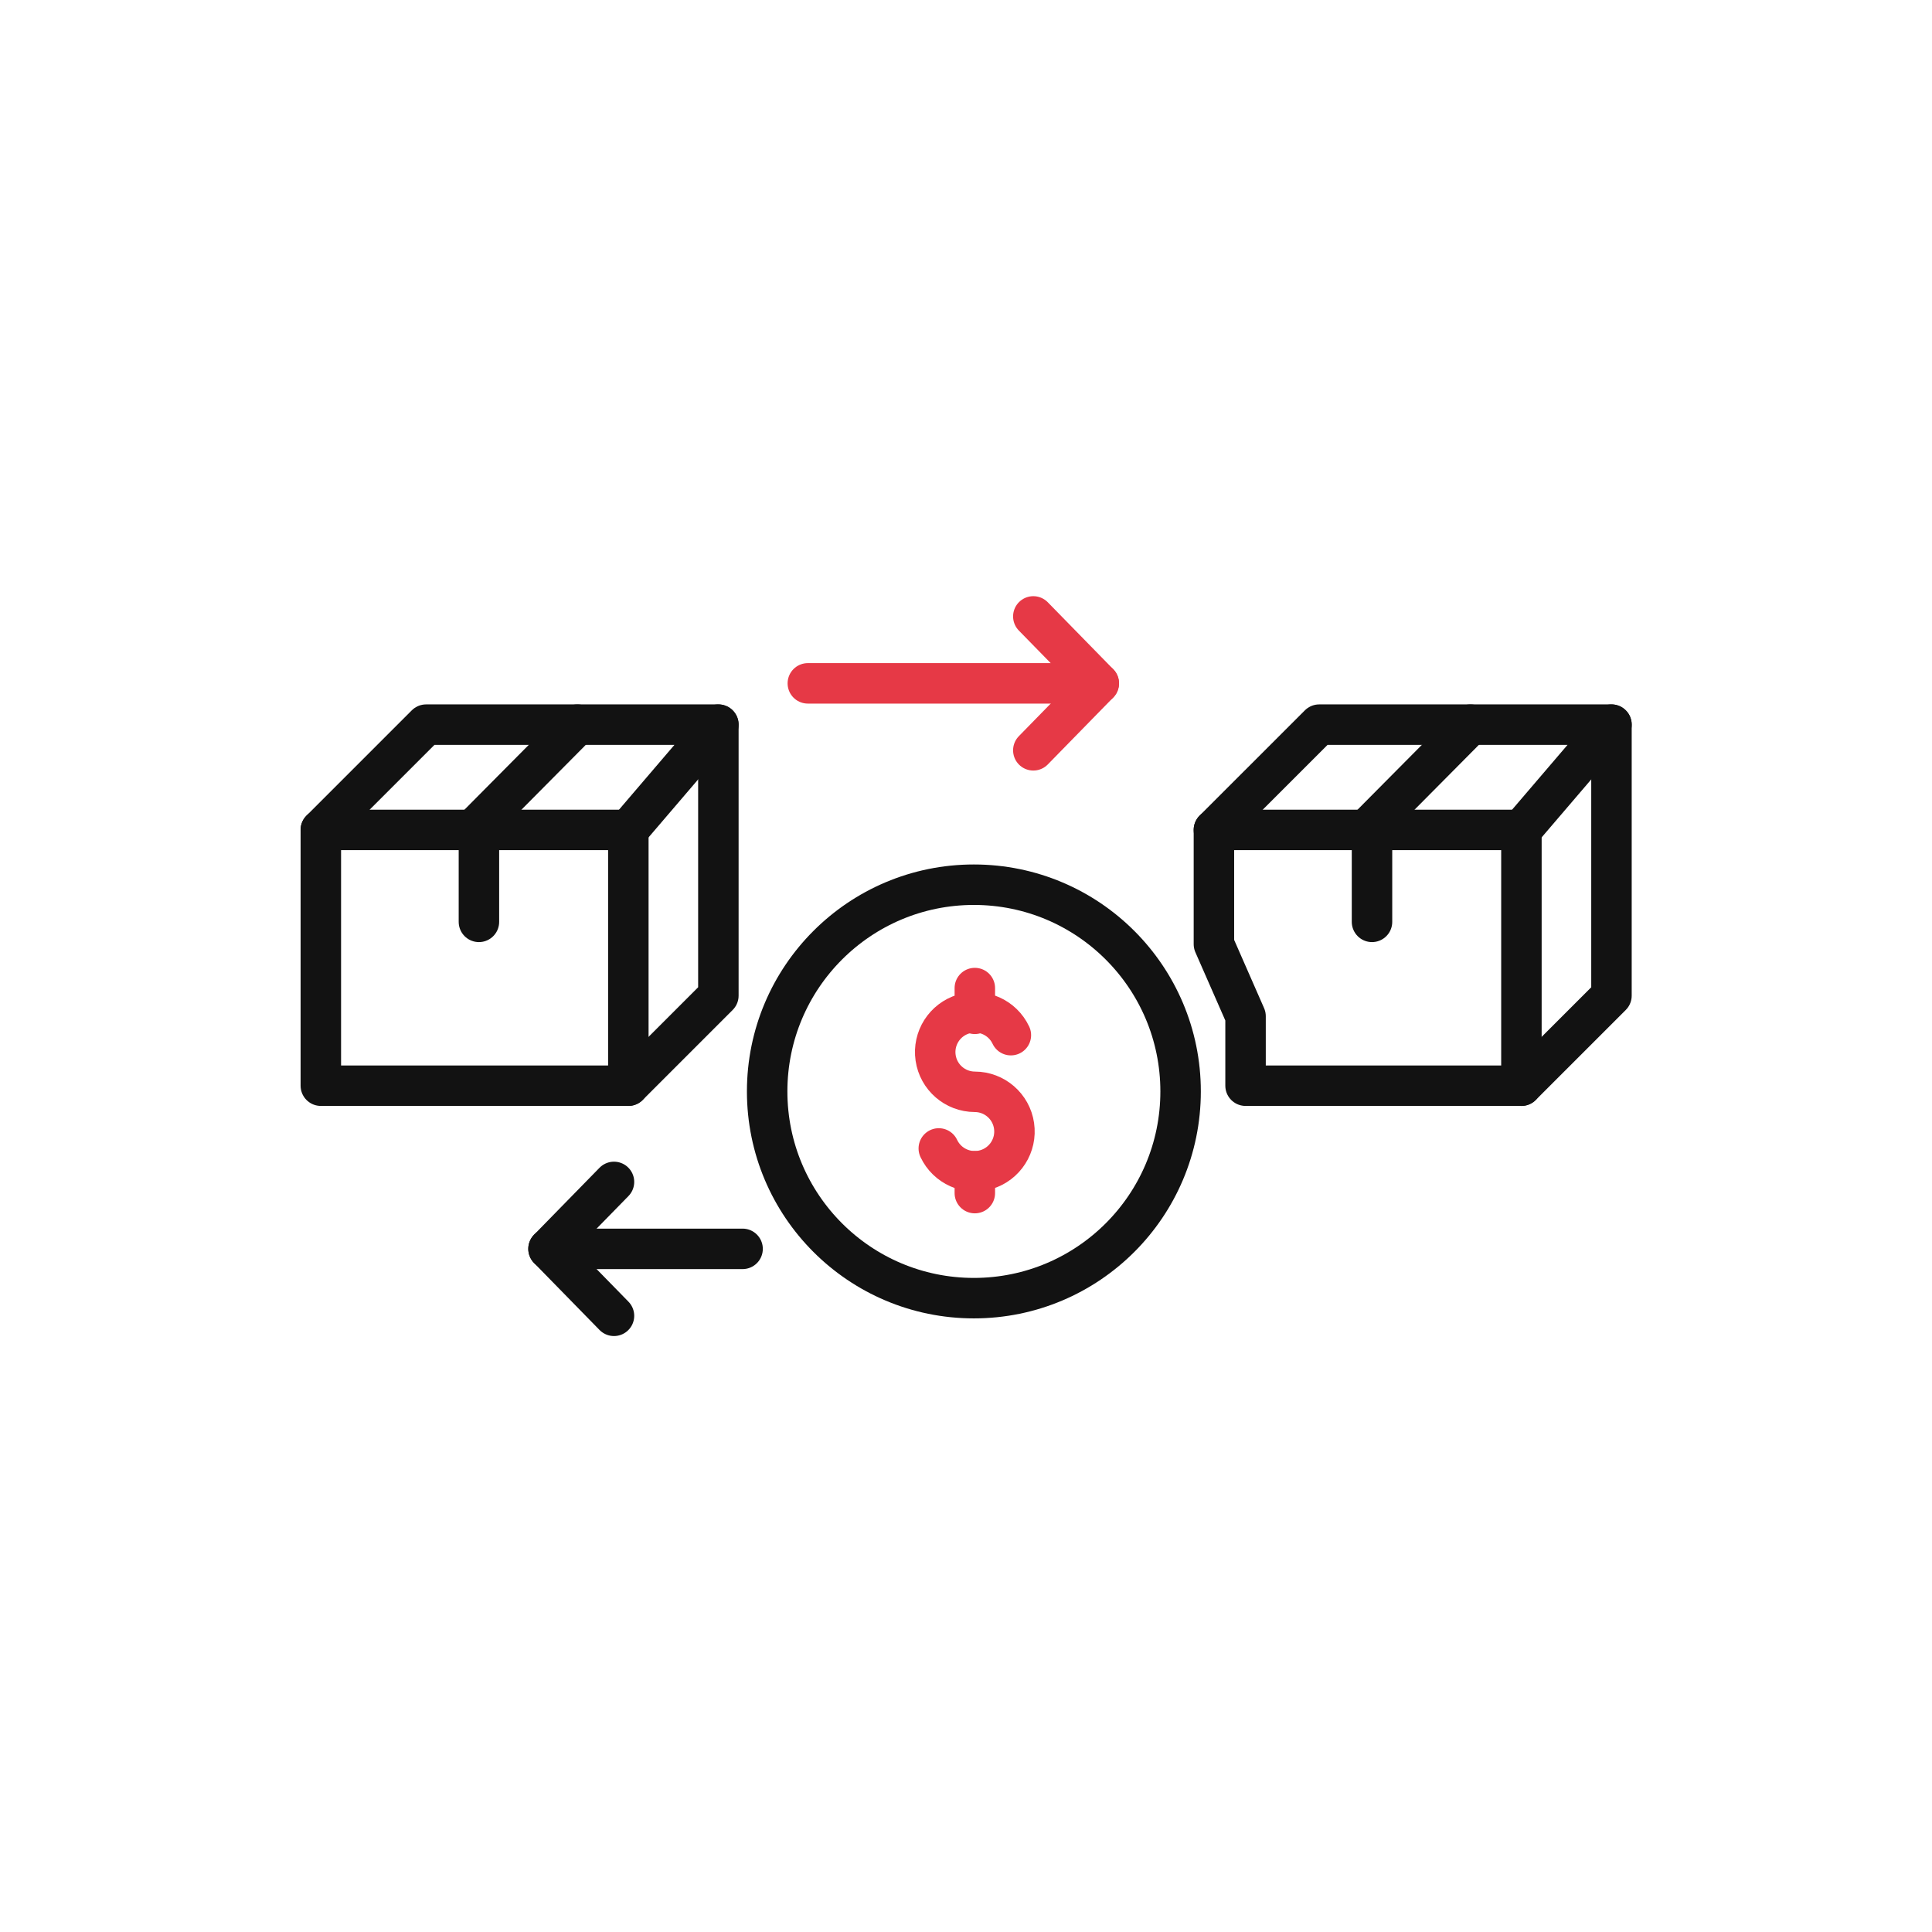
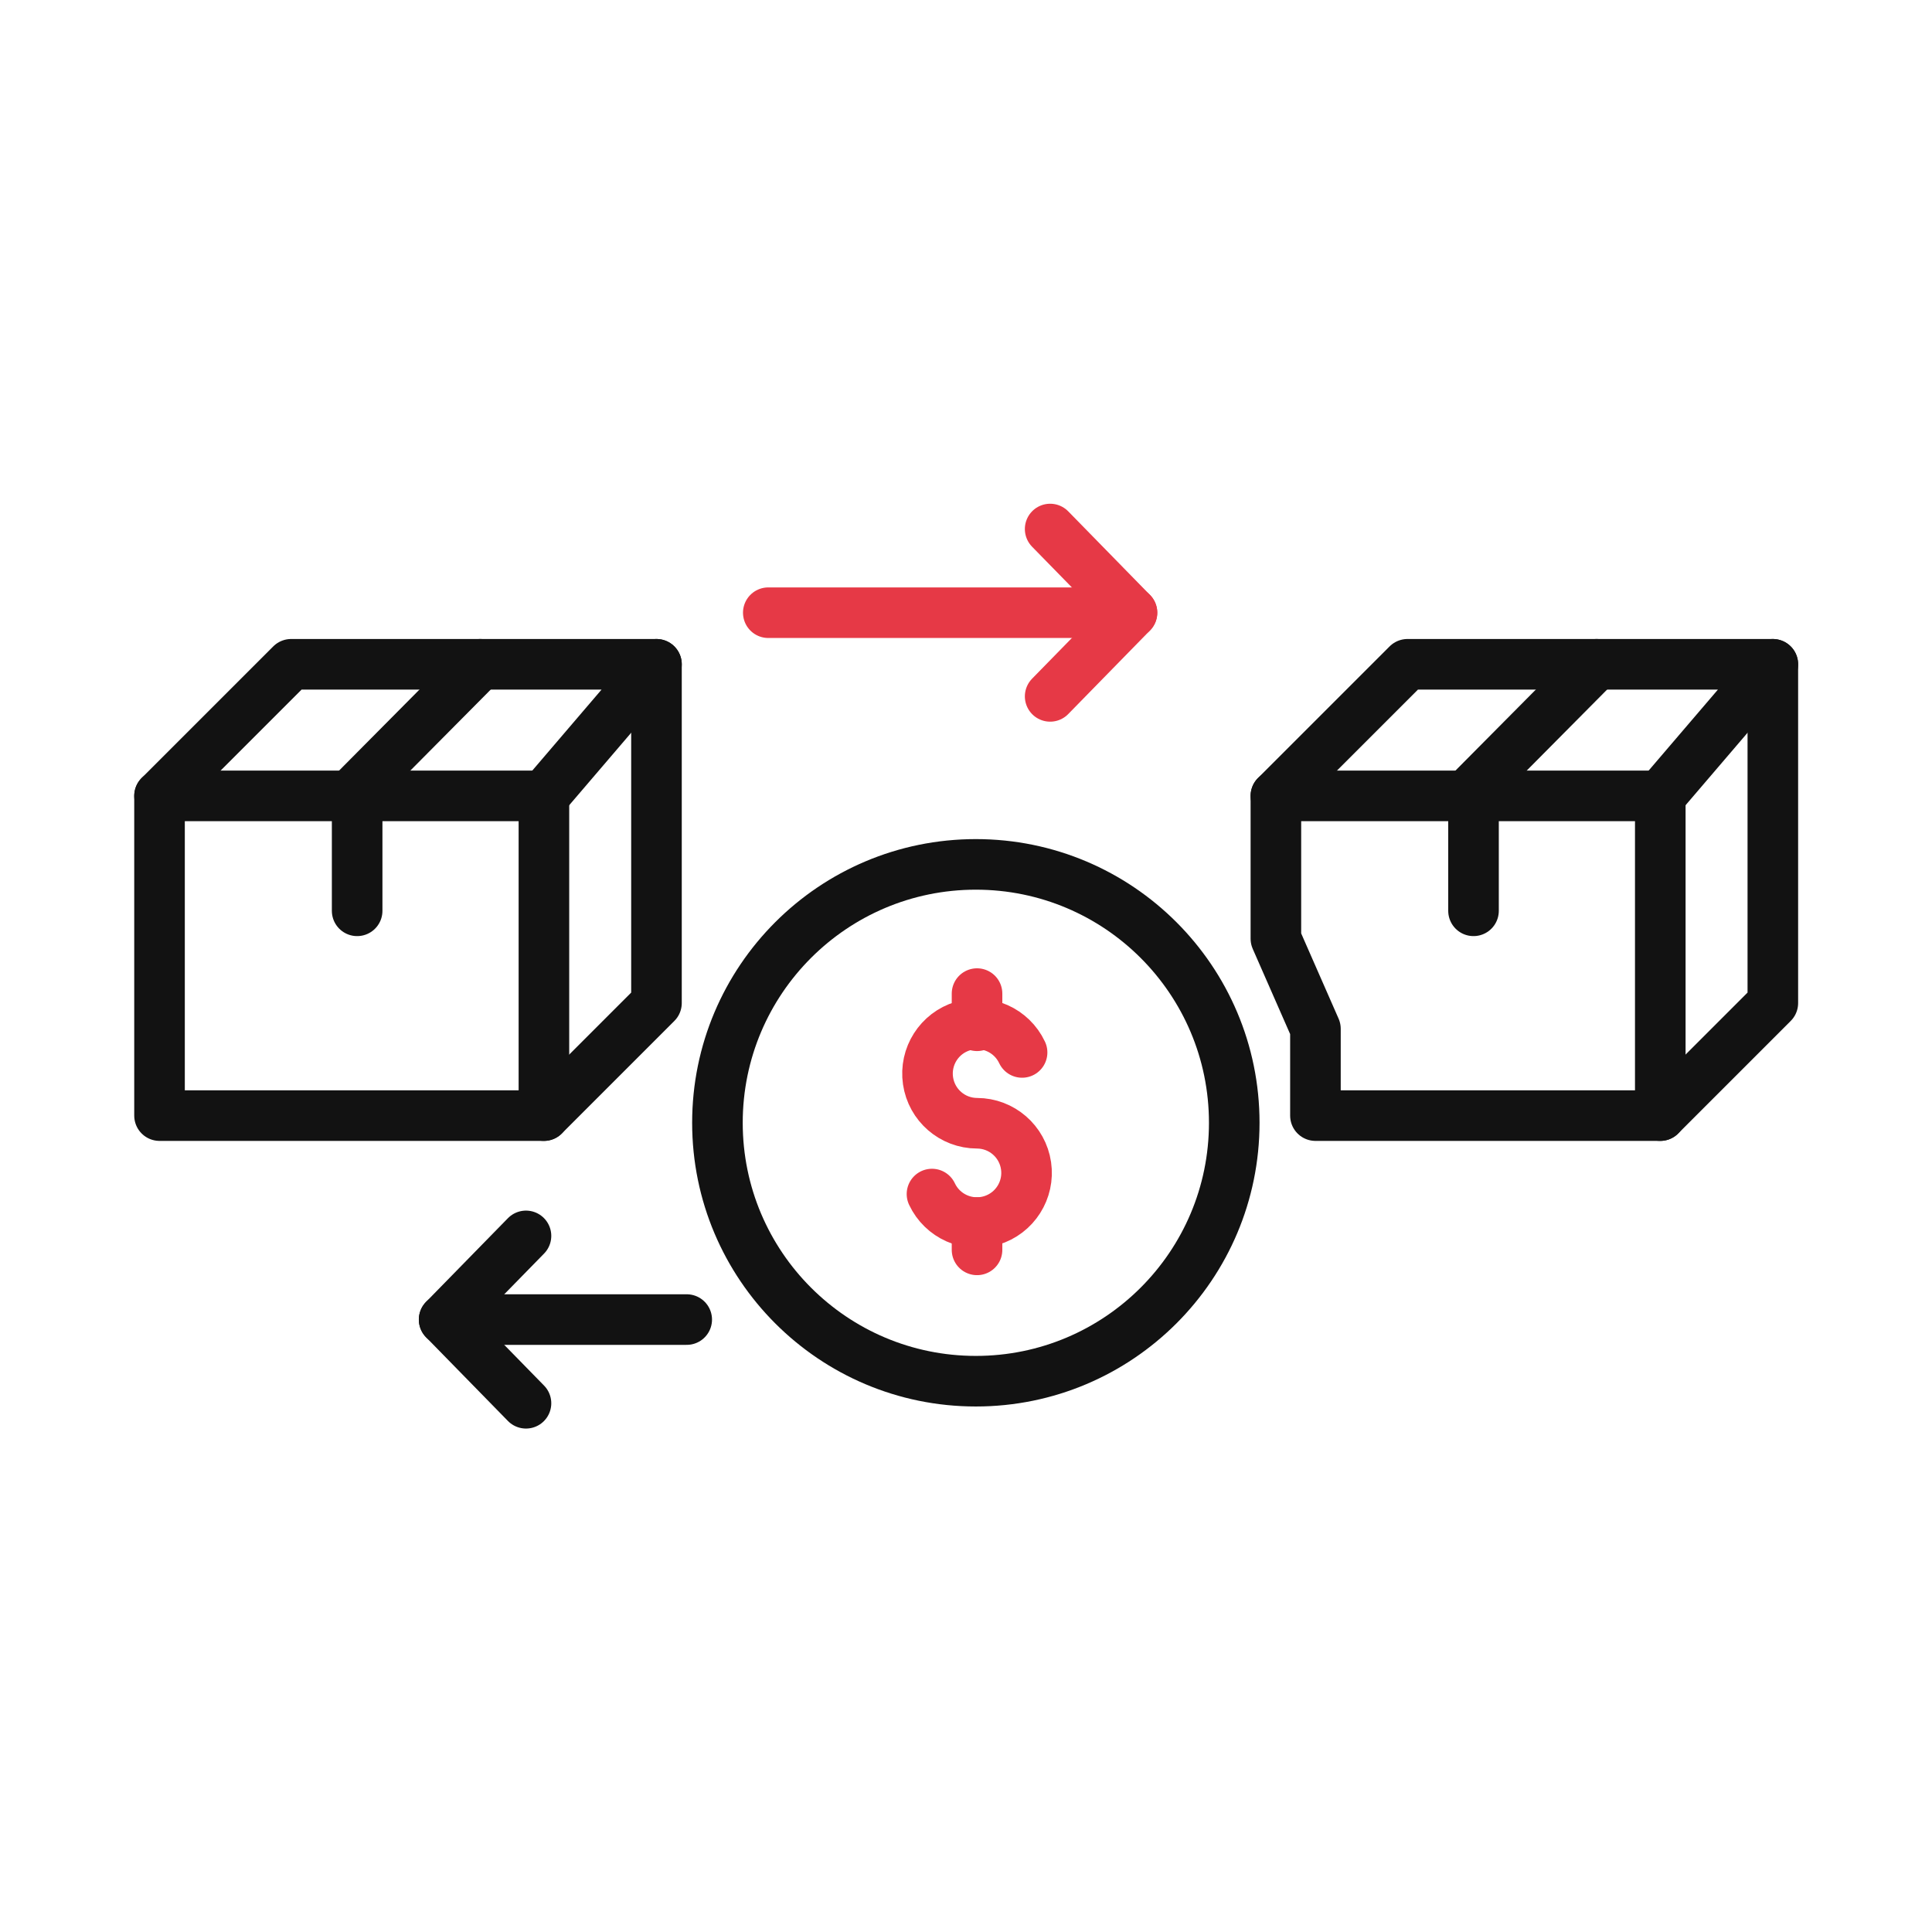
<svg xmlns="http://www.w3.org/2000/svg" id="oa-civic-line-cl-036" data-id="CL-036" width="128" height="128" viewBox="0 0 128 128">
  <g id="base">
-     <polygon points="21.256,54.983 41.629,54.983 41.629,71.93 21.256,71.93" fill="none" stroke="#121212" stroke-width="2.681" stroke-linecap="round" stroke-linejoin="round" />
-     <polyline points="21.256,54.983 28.23,48.009 47.594,48.009 41.629,54.983" fill="none" stroke="#121212" stroke-width="2.681" stroke-linecap="round" stroke-linejoin="round" />
-     <polyline points="47.594,48.009 47.594,65.964 41.629,71.93" fill="none" stroke="#121212" stroke-width="2.681" stroke-linecap="round" stroke-linejoin="round" />
-     <line x1="31.33" y1="54.983" x2="38.251" y2="48.009" fill="none" stroke="#121212" stroke-width="2.681" stroke-linecap="round" stroke-linejoin="round" />
-     <line x1="31.73" y1="54.983" x2="31.73" y2="61.076" fill="none" stroke="#121212" stroke-width="2.681" stroke-linecap="round" stroke-linejoin="round" />
-     <polygon points="80.425,54.983 100.798,54.983 100.798,71.93 82.521,71.93 82.521,67.329 80.425,62.552" fill="none" stroke="#121212" stroke-width="2.681" stroke-linecap="round" stroke-linejoin="round" />
-     <polyline points="80.425,54.983 87.4,48.009 106.764,48.009 100.798,54.983" fill="none" stroke="#121212" stroke-width="2.681" stroke-linecap="round" stroke-linejoin="round" />
-     <polyline points="106.764,48.009 106.764,65.964 100.798,71.93" fill="none" stroke="#121212" stroke-width="2.681" stroke-linecap="round" stroke-linejoin="round" />
-     <line x1="90.5" y1="54.983" x2="97.421" y2="48.009" fill="none" stroke="#121212" stroke-width="2.681" stroke-linecap="round" stroke-linejoin="round" />
-     <line x1="90.899" y1="54.983" x2="90.899" y2="61.076" fill="none" stroke="#121212" stroke-width="2.681" stroke-linecap="round" stroke-linejoin="round" />
-     <circle cx="64.522" cy="72.31" r="13.696" fill="none" stroke="#121212" stroke-width="2.681" stroke-linecap="round" stroke-linejoin="round" />
-     <line x1="49.198" y1="82.74" x2="36.34" y2="82.74" fill="none" stroke="#121212" stroke-width="2.681" stroke-linecap="round" stroke-linejoin="round" />
-     <polyline points="40.678,78.305 36.34,82.74 40.678,87.176" fill="none" stroke="#121212" stroke-width="2.681" stroke-linecap="round" stroke-linejoin="round" />
+     <polygon points="10.569,52.729 36.036,52.729 36.036,73.912 10.569,73.912" fill="none" stroke="#121212" stroke-width="3.351" stroke-linecap="round" stroke-linejoin="round" />
+     <polyline points="10.569,52.729 19.288,44.011 43.493,44.011 36.036,52.729" fill="none" stroke="#121212" stroke-width="3.351" stroke-linecap="round" stroke-linejoin="round" />
+     <polyline points="43.493,44.011 43.493,66.455 36.036,73.912" fill="none" stroke="#121212" stroke-width="3.351" stroke-linecap="round" stroke-linejoin="round" />
+     <line x1="23.162" y1="52.729" x2="31.814" y2="44.011" fill="none" stroke="#121212" stroke-width="3.351" stroke-linecap="round" stroke-linejoin="round" />
+     <line x1="23.662" y1="52.729" x2="23.662" y2="60.344" fill="none" stroke="#121212" stroke-width="3.351" stroke-linecap="round" stroke-linejoin="round" />
+     <polygon points="84.531,52.729 109.998,52.729 109.998,73.912 87.151,73.912 87.151,68.161 84.531,62.191" fill="none" stroke="#121212" stroke-width="3.351" stroke-linecap="round" stroke-linejoin="round" />
+     <polyline points="84.531,52.729 93.25,44.011 117.455,44.011 109.998,52.729" fill="none" stroke="#121212" stroke-width="3.351" stroke-linecap="round" stroke-linejoin="round" />
+     <polyline points="117.455,44.011 117.455,66.455 109.998,73.912" fill="none" stroke="#121212" stroke-width="3.351" stroke-linecap="round" stroke-linejoin="round" />
+     <line x1="97.125" y1="52.729" x2="105.776" y2="44.011" fill="none" stroke="#121212" stroke-width="3.351" stroke-linecap="round" stroke-linejoin="round" />
+     <line x1="97.624" y1="52.729" x2="97.624" y2="60.344" fill="none" stroke="#121212" stroke-width="3.351" stroke-linecap="round" stroke-linejoin="round" />
+     <circle cx="64.652" cy="74.388" r="17.12" fill="none" stroke="#121212" stroke-width="3.351" stroke-linecap="round" stroke-linejoin="round" />
+     <line x1="45.497" y1="87.425" x2="29.425" y2="87.425" fill="none" stroke="#121212" stroke-width="3.351" stroke-linecap="round" stroke-linejoin="round" />
+     <polyline points="34.848,81.881 29.425,87.425 34.848,92.97" fill="none" stroke="#121212" stroke-width="3.351" stroke-linecap="round" stroke-linejoin="round" />
  </g>
  <g id="accent">
-     <line x1="53.521" y1="45.274" x2="72.797" y2="45.274" fill="none" stroke="#E63946" stroke-width="2.681" stroke-linecap="round" stroke-linejoin="round" />
-     <polyline points="68.46,40.839 72.797,45.274 68.46,49.71" fill="none" stroke="#E63946" stroke-width="2.681" stroke-linecap="round" stroke-linejoin="round" />
-     <path d="M66.973 68.582 A2.632 2.632 0 1 0 64.585 72.335 A2.632 2.632 0 1 1 62.197 76.087" fill="none" stroke="#E63946" stroke-width="2.681" stroke-linecap="round" stroke-linejoin="round" />
-     <line x1="64.585" y1="65.462" x2="64.585" y2="67.168" fill="none" stroke="#E63946" stroke-width="2.681" stroke-linecap="round" stroke-linejoin="round" />
-     <line x1="64.585" y1="77.598" x2="64.585" y2="79.046" fill="none" stroke="#E63946" stroke-width="2.681" stroke-linecap="round" stroke-linejoin="round" />
+     <line x1="50.901" y1="40.593" x2="74.997" y2="40.593" fill="none" stroke="#E63946" stroke-width="3.351" stroke-linecap="round" stroke-linejoin="round" />
+     <polyline points="69.575,35.049 74.997,40.593 69.575,46.137" fill="none" stroke="#E63946" stroke-width="3.351" stroke-linecap="round" stroke-linejoin="round" />
+     <path d="M67.716 69.727 A3.29 3.29 0 1 0 64.731 74.418 A3.29 3.29 0 1 1 61.746 79.109" fill="none" stroke="#E63946" stroke-width="3.351" stroke-linecap="round" stroke-linejoin="round" />
+     <line x1="64.731" y1="65.828" x2="64.731" y2="67.96" fill="none" stroke="#E63946" stroke-width="3.351" stroke-linecap="round" stroke-linejoin="round" />
+     <line x1="64.731" y1="80.998" x2="64.731" y2="82.807" fill="none" stroke="#E63946" stroke-width="3.351" stroke-linecap="round" stroke-linejoin="round" />
  </g>
</svg>
